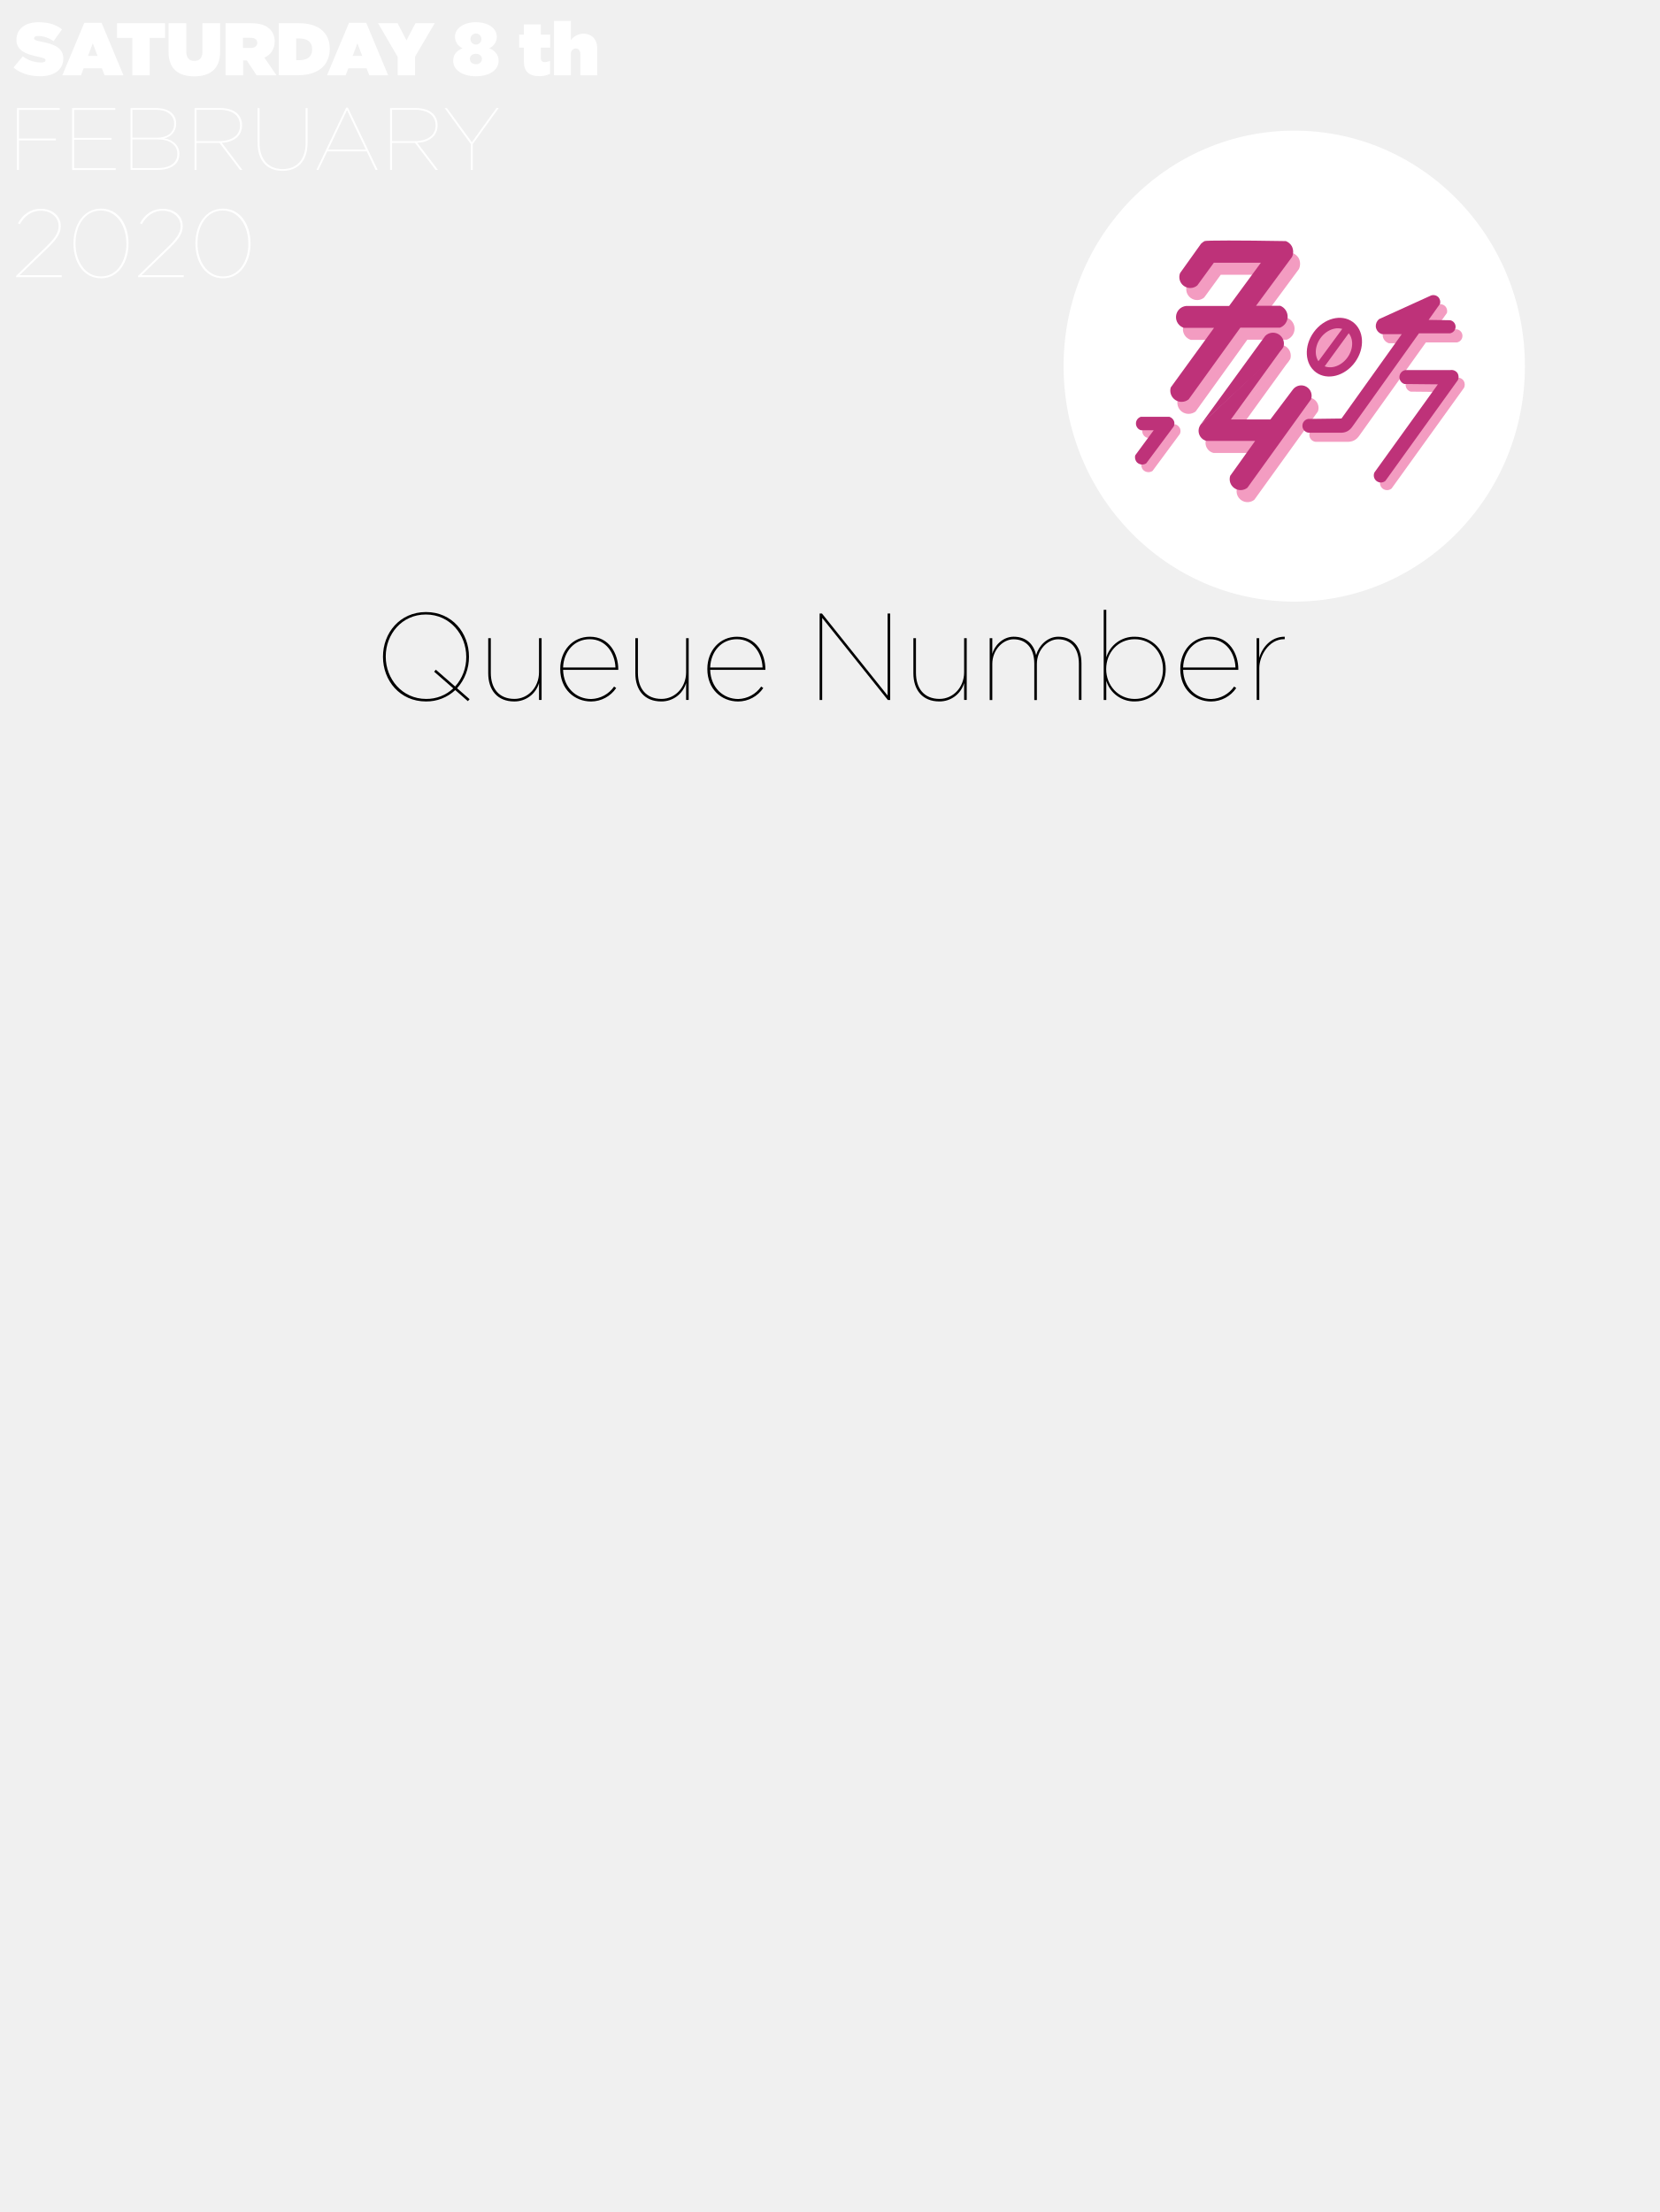
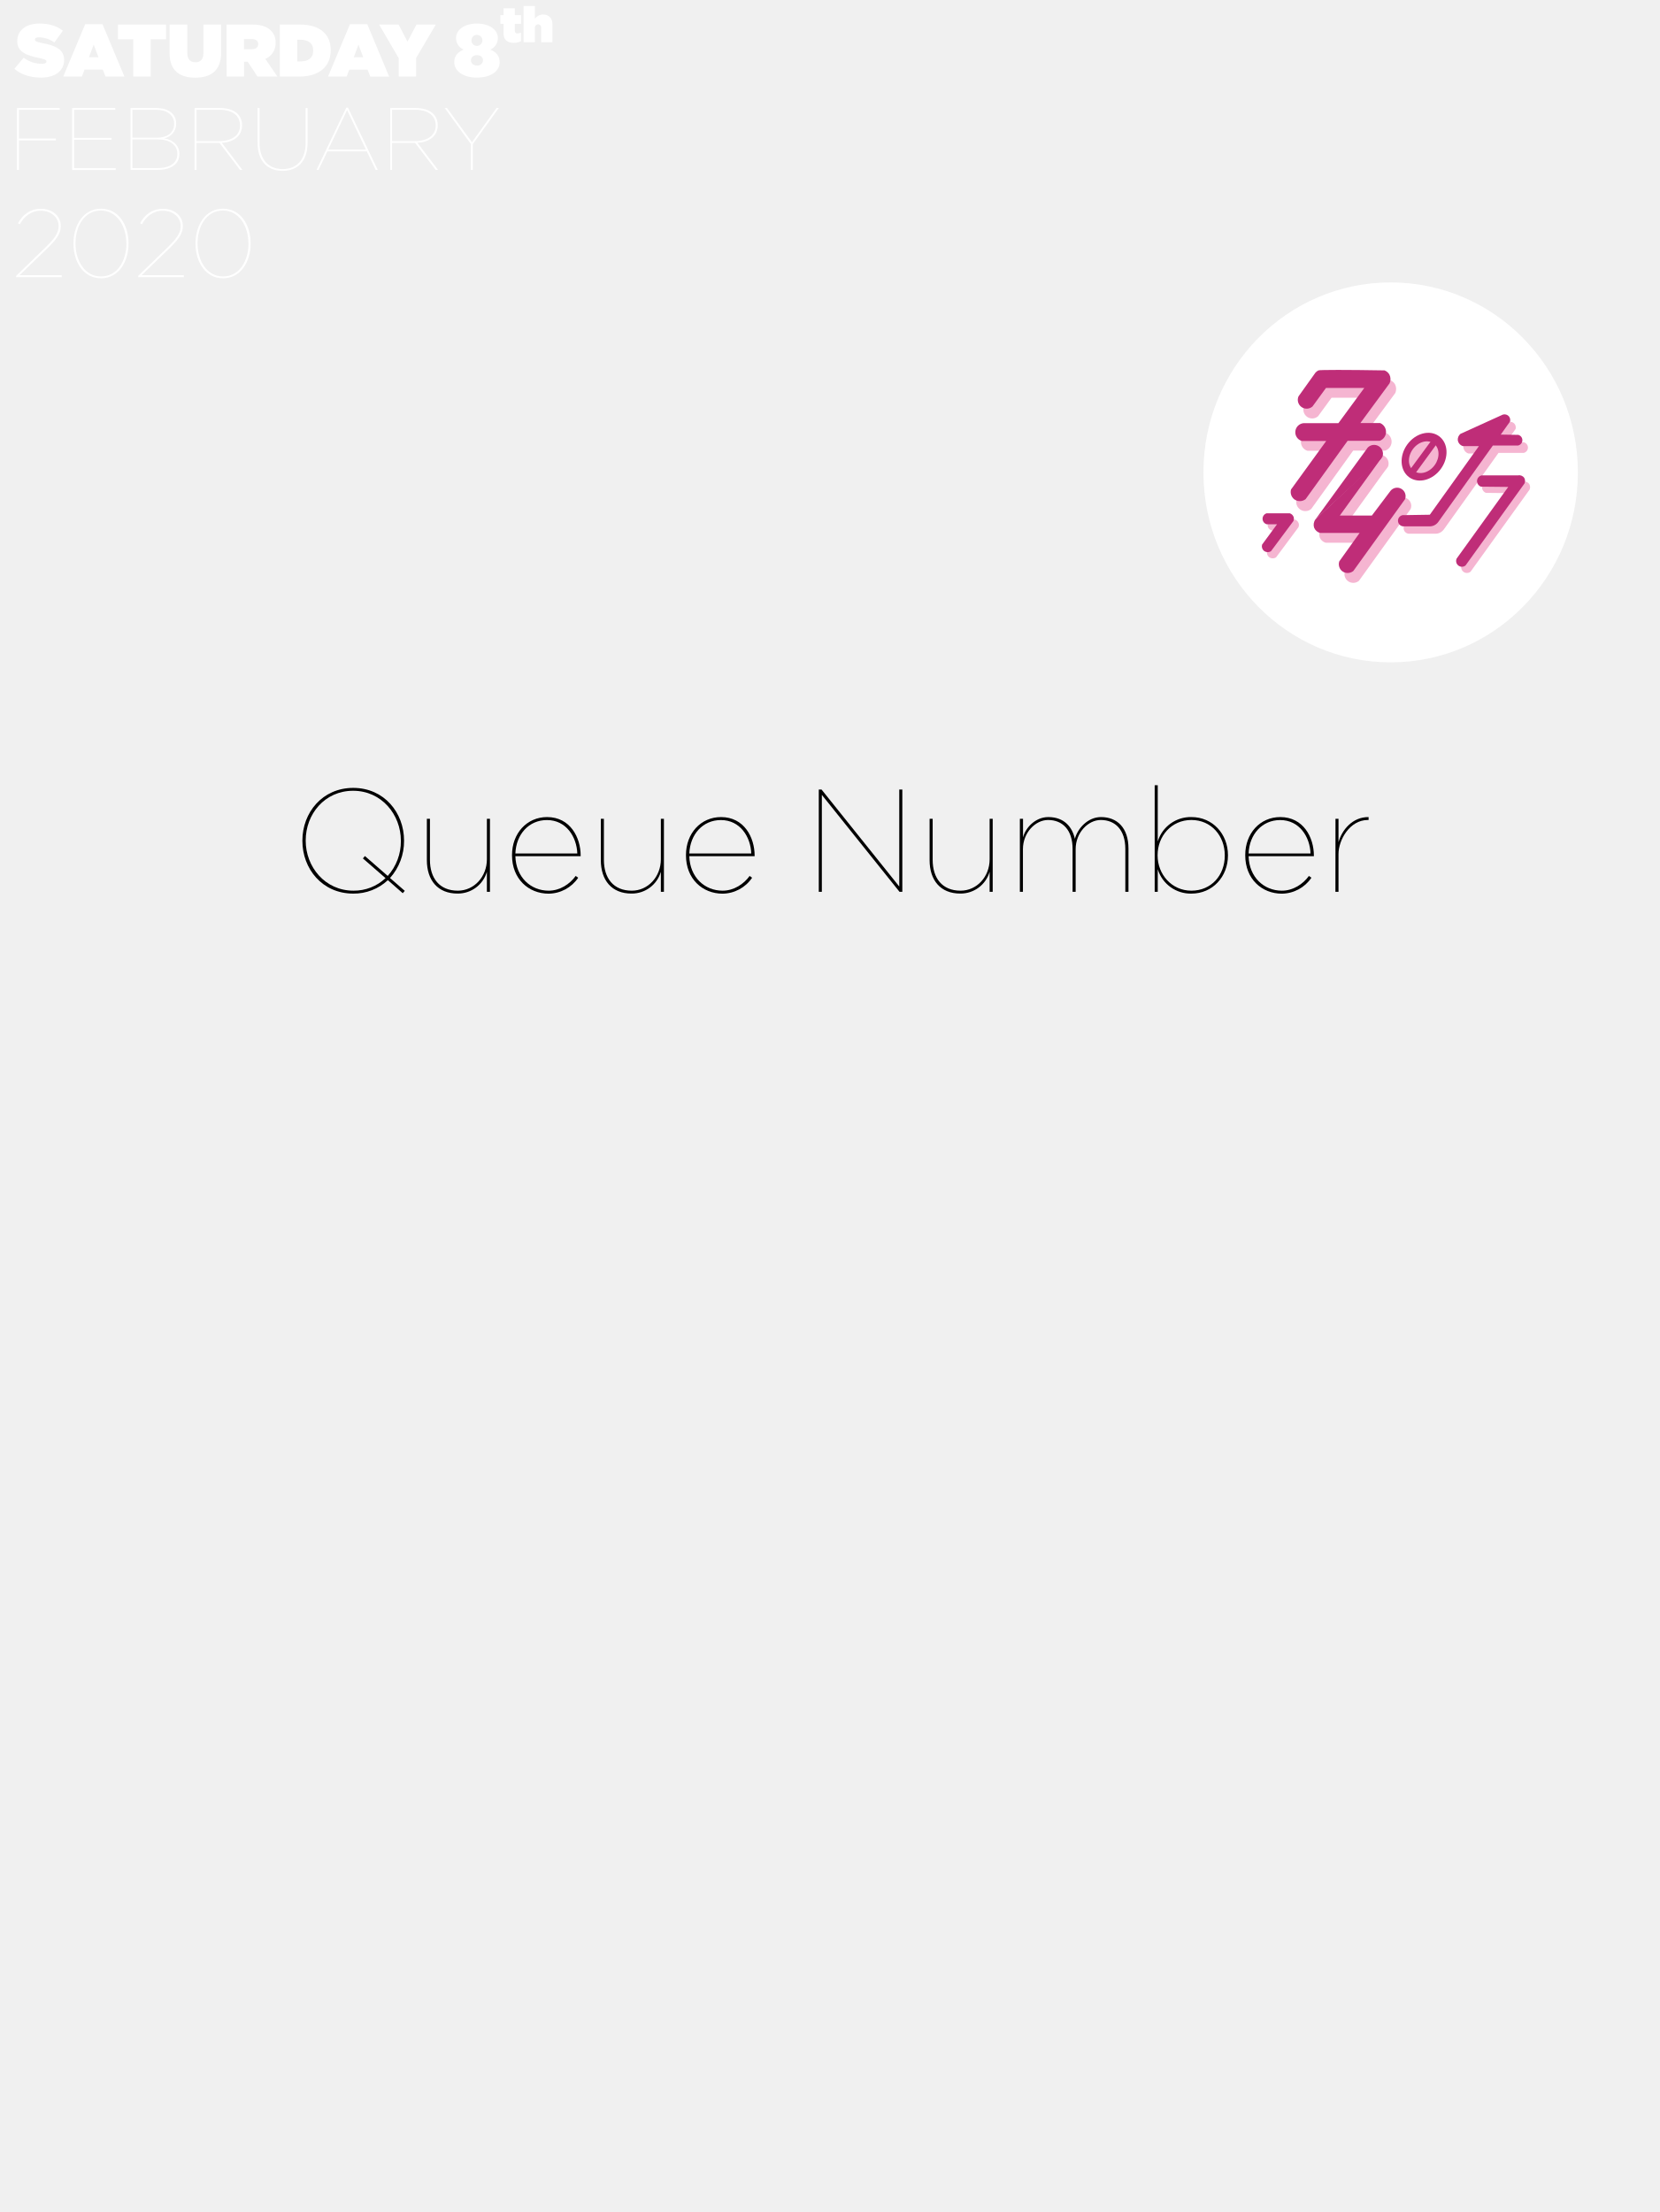
- <svg xmlns="http://www.w3.org/2000/svg" id="Overlay" viewBox="0 0 909.82 1213.09">
+ <svg xmlns="http://www.w3.org/2000/svg" viewBox="0 0 909.82 1213.09">
  <defs>
-     <style>.cls-1{fill:#fff;}.cls-2{fill:#f39cc1;}.cls-3{fill:#be3279;}</style>
+     <style>.cls-1{fill:none;}.cls-2{clip-path:url(#clip-path);}.cls-3{fill:#fff;}.cls-4{fill:#f5b5d1;}.cls-5{fill:#bf2d78;}</style>
+     <clipPath id="clip-path">
+       <rect class="cls-1" width="909.82" height="1213.09" />
+     </clipPath>
  </defs>
-   <ellipse class="cls-1" cx="709.73" cy="200.79" rx="126.49" ry="129.15" />
-   <g id="Queue_Number" data-name="Queue Number">
-     <path d="M249.65,378.45a23,23,0,0,1-16.05,6.24c-14.36,0-23.58-11.52-23.58-24.46v-.13c0-12.94,9.22-24.45,23.58-24.45s23.57,11.51,23.57,24.45v.13a25.55,25.55,0,0,1-6.51,17.21l6.85,6-.95,1.08Zm-1.09-.95-10.49-9.14.94-1.08,10.57,9.21a23.89,23.89,0,0,0,6.1-16.19v-.13c0-12.13-8.94-23.17-22.15-23.17s-22,10.84-22,23v.14c0,12.12,8.94,23.16,22.15,23.16A21.23,21.23,0,0,0,248.56,377.5Z" />
-     <path d="M267.73,369.17V350h1.42v19c0,8.46,4.41,14.29,12.94,14.29,7.52,0,13.48-6.43,13.48-14.56V350H297v33.86h-1.42v-9.28A14,14,0,0,1,282,384.69C272.81,384.69,267.73,378.52,267.73,369.17Z" />
-     <path d="M307.22,366.94v-.14c0-10,6.84-17.61,16.26-17.61,10.7,0,15.57,9.42,15.57,17.88v.28H308.78c.27,9.75,7.11,16,15.44,16a15.84,15.84,0,0,0,12.53-6.84l1.15.81a16.74,16.74,0,0,1-13.75,7.39C314.87,384.69,307.22,377.84,307.22,366.94Zm30.28-.88c-.27-7.72-5.15-15.51-14.09-15.51-8.4,0-14.29,6.64-14.63,15.51Z" />
-     <path d="M348.4,369.17V350h1.42v19c0,8.46,4.41,14.29,12.94,14.29,7.52,0,13.48-6.43,13.48-14.56V350h1.42v33.86h-1.42v-9.28a14,14,0,0,1-13.62,10.1C353.48,384.69,348.4,378.52,348.4,369.17Z" />
-     <path d="M387.89,366.94v-.14c0-10,6.84-17.61,16.25-17.61,10.71,0,15.58,9.42,15.58,17.88v.28H389.45c.27,9.75,7.11,16,15.44,16a15.86,15.86,0,0,0,12.53-6.84l1.15.81a16.74,16.74,0,0,1-13.75,7.39C395.54,384.69,387.89,377.84,387.89,366.94Zm30.27-.88c-.27-7.72-5.14-15.51-14.08-15.51-8.4,0-14.3,6.64-14.63,15.51Z" />
-     <path d="M449.46,336.46h1.28l36,45v-45h1.42v47.41h-1.29l-36-45v45h-1.42Z" />
-     <path d="M500.87,369.17V350h1.42v19c0,8.46,4.4,14.29,12.94,14.29,7.51,0,13.47-6.43,13.47-14.56V350h1.43v33.86H528.7v-9.28a14,14,0,0,1-13.61,10.1C506,384.69,500.87,378.52,500.87,369.17Z" />
-     <path d="M542.72,350h1.43v8.67c1-4.34,5.62-9.49,11.71-9.49,7.39,0,11.11,4.61,12.33,10.09,1.29-4.87,6-10.09,12.13-10.09,7.51,0,12.73,5,12.73,14.63v20.05h-1.42V364c0-8.81-4.68-13.41-11.38-13.41-5.83,0-11.65,5.82-11.65,13.54v19.78h-1.42V364c0-8.81-4.68-13.41-11.38-13.41-5.83,0-11.65,5.82-11.65,13.54v19.78h-1.43Z" />
-     <path d="M606.66,373.37v10.5h-1.42V334.43h1.42V360.5a16,16,0,0,1,15.65-11.31c9.82,0,16.93,7.86,16.93,17.68V367c0,9.82-7.11,17.68-16.93,17.68A16,16,0,0,1,606.66,373.37Zm31.09-6.3v-.13c0-9-6.23-16.39-15.51-16.39s-15.64,7.52-15.64,16.32V367c0,8.73,6.5,16.32,15.64,16.32S637.75,376.15,637.75,367.07Z" />
-     <path d="M647.24,366.94v-.14c0-10,6.84-17.61,16.25-17.61,10.7,0,15.58,9.42,15.58,17.88v.28H648.79c.27,9.75,7.12,16,15.45,16a15.86,15.86,0,0,0,12.53-6.84l1.15.81a16.74,16.74,0,0,1-13.75,7.39C654.89,384.69,647.24,377.84,647.24,366.94Zm30.27-.88c-.27-7.72-5.15-15.51-14.09-15.51-8.4,0-14.29,6.64-14.63,15.51Z" />
-     <path d="M689.09,350h1.43v10.83c1.55-5.62,6.43-11.72,14-11.65v1.36h-.34c-8.47,0-13.61,9.28-13.61,15.78v17.54h-1.43Z" />
+   <g id="Static_overlay" data-name="Static overlay">
+     <path d="M212.7,482.69a27.29,27.29,0,0,1-19,7.37c-17,0-27.88-13.62-27.88-28.92V461c0-15.29,10.9-28.91,27.88-28.91s27.87,13.62,27.87,28.91v.16a30.3,30.3,0,0,1-7.69,20.35l8.09,7.05-1.12,1.28Zm-1.28-1.12L199,470.76l1.12-1.29,12.5,10.9a28.3,28.3,0,0,0,7.21-19.15v-.16c0-14.33-10.58-27.39-26.19-27.39s-26,12.82-26,27.23v.16c0,14.34,10.58,27.4,26.2,27.4A25.21,25.21,0,0,0,211.42,481.57Z" />
+     <path d="M234.08,471.72V449.05h1.69v22.51c0,10,5.2,16.9,15.29,16.9,8.89,0,15.94-7.61,15.94-17.22V449.05h1.68V489.1H267v-11a16.56,16.56,0,0,1-16.1,11.94C240.09,490.06,234.08,482.77,234.08,471.72Z" />
+     <path d="M280.78,469.07v-.16c0-11.85,8.09-20.82,19.22-20.82,12.66,0,18.42,11.13,18.42,21.14v.32h-35.8c.32,11.54,8.41,18.91,18.26,18.91,6.17,0,11.62-3.61,14.82-8.09l1.36,1a19.8,19.8,0,0,1-16.26,8.73C289.83,490.06,280.78,482,280.78,469.07Zm35.8-1c-.32-9.13-6.09-18.34-16.66-18.34-9.93,0-16.9,7.85-17.3,18.34Z" />
+     <path d="M329.48,471.72V449.05h1.68v22.51c0,10,5.2,16.9,15.3,16.9,8.89,0,15.94-7.61,15.94-17.22V449.05h1.68V489.1H362.4v-11a16.58,16.58,0,0,1-16.1,11.94C335.48,490.06,329.48,482.77,329.48,471.72Z" />
+     <path d="M376.17,469.07v-.16c0-11.85,8.09-20.82,19.22-20.82,12.66,0,18.43,11.13,18.43,21.14v.32H378c.32,11.54,8.41,18.91,18.27,18.91,6.16,0,11.61-3.61,14.81-8.09l1.36,1a19.8,19.8,0,0,1-16.25,8.73C385.22,490.06,376.17,482,376.17,469.07Zm35.8-1c-.32-9.13-6.08-18.34-16.66-18.34-9.93,0-16.9,7.85-17.3,18.34Z" />
+     <path d="M449,433h1.52l42.61,53.18V433h1.68V489.1h-1.52l-42.61-53.19V489.1H449Z" />
+     <path d="M509.77,471.72V449.05h1.68v22.51c0,10,5.21,16.9,15.3,16.9,8.89,0,15.94-7.61,15.94-17.22V449.05h1.68V489.1h-1.68v-11a16.57,16.57,0,0,1-16.1,11.94C515.78,490.06,509.77,482.77,509.77,471.72Z" />
+     <path d="M559.27,449.05H561V459.3c1.2-5.12,6.65-11.21,13.86-11.21,8.73,0,13.13,5.44,14.57,11.93,1.53-5.76,7.13-11.93,14.34-11.93,8.89,0,15.06,5.93,15.06,17.3V489.1H617.1V465.55c0-10.41-5.53-15.86-13.46-15.86-6.89,0-13.78,6.89-13.78,16V489.1h-1.68V465.55c0-10.41-5.52-15.86-13.45-15.86-6.89,0-13.78,6.89-13.78,16V489.1h-1.68Z" />
+     <path d="M634.88,476.68V489.1H633.2V430.63h1.68v30.83a18.86,18.86,0,0,1,18.5-13.37c11.61,0,20,9.29,20,20.9v.16c0,11.62-8.41,20.91-20,20.91A18.85,18.85,0,0,1,634.88,476.68Zm36.76-7.45v-.16c0-10.65-7.37-19.38-18.34-19.38s-18.5,8.89-18.5,19.3v.16c0,10.33,7.69,19.31,18.5,19.31C664.27,488.46,671.64,480,671.64,469.23Z" />
+     <path d="M682.86,469.07v-.16c0-11.85,8.09-20.82,19.22-20.82,12.65,0,18.42,11.13,18.42,21.14v.32H684.7c.32,11.54,8.41,18.91,18.26,18.91,6.17,0,11.61-3.61,14.82-8.09l1.36,1a19.82,19.82,0,0,1-16.26,8.73C691.91,490.06,682.86,482,682.86,469.07Zm35.8-1c-.32-9.13-6.09-18.34-16.66-18.34-9.93,0-16.9,7.85-17.3,18.34Z" />
+     <path d="M732.35,449.05H734v12.81c1.84-6.64,7.61-13.85,16.5-13.77v1.6h-.4c-10,0-16.1,11-16.1,18.66V489.1h-1.69Z" />
+     <g class="cls-2">
+       <path class="cls-3" d="M7.87,37.74,13,31.66A16.4,16.4,0,0,0,23,35c1.71,0,2.45-.45,2.45-1.22V33.7c0-.82-.9-1.27-4-1.88-6.41-1.31-12-3.14-12-9.18v-.09c0-5.42,4.24-9.63,12.12-9.63,5.51,0,9.59,1.31,12.9,3.92l-4.65,6.45a15,15,0,0,0-8.58-2.82c-1.42,0-2.08.49-2.08,1.19v.08c0,.77.78,1.26,3.8,1.84,7.3,1.34,12.2,3.46,12.2,9.22v.08c0,6-4.94,9.68-12.61,9.68C16.72,42.56,11.5,40.92,7.87,37.74Z" />
+       <path class="cls-3" d="M46.73,13.25h9.46L68.24,42H57.87l-1.51-3.83h-10L44.89,42H34.68ZM54,31.41l-2.61-6.94-2.61,6.94Z" />
+       <path class="cls-3" d="M73.09,21.53h-8.4V13.45H91.05v8.08h-8.4V42H73.09Z" />
+       <path class="cls-3" d="M93,29.21V13.45h9.72V29.09c0,3.55,1.83,5.06,4.41,5.06s4.4-1.39,4.4-4.86V13.45h9.72V29c0,9.76-5.68,13.6-14.21,13.6S93,38.68,93,29.21Z" />
+       <path class="cls-3" d="M124.24,13.45h14c5.06,0,8.28,1.27,10.28,3.27a8.94,8.94,0,0,1,2.62,6.77v.09a9.24,9.24,0,0,1-5.64,8.73L152.12,42h-10.9l-5.39-8.16h-2V42h-9.55ZM137.91,27c2.29,0,3.68-1,3.68-2.77v-.08c0-1.84-1.43-2.74-3.64-2.74h-4.16V27Z" />
+       <path class="cls-3" d="M153.43,13.45h10.93c11.35,0,17,5.59,17,14v.09C181.38,36,175.59,42,164,42H153.43ZM164.57,33.7c4.37,0,7.18-1.8,7.18-5.92V27.7c0-4.12-2.81-5.92-7.18-5.92H163V33.7Z" />
+       <path class="cls-3" d="M191.92,13.25h9.47l12,28.77H203.06l-1.51-3.83h-10L190.08,42h-10.2Zm7.26,18.16-2.61-6.94L194,31.41Z" />
+       <path class="cls-3" d="M218.65,31.9,207.88,13.45h10.69l4.9,9.39,4.94-9.39H239L228.2,31.78V42h-9.55Z" />
+       <path class="cls-3" d="M249.1,34.15v-.08c0-3.47,2.05-5.6,5.15-6.86A6.87,6.87,0,0,1,250.08,21v-.08c0-4.69,4.7-8,11.47-8s11.47,3.31,11.47,8V21a6.88,6.88,0,0,1-4.16,6.21c2.9,1.18,5.14,3.22,5.14,6.86v.08c0,5-5.06,8.41-12.45,8.41S249.1,39.09,249.1,34.15Zm15.76-1.06V33c0-1.55-1.31-2.77-3.31-2.77s-3.3,1.22-3.3,2.77v.09c0,1.42,1.1,2.85,3.3,2.85A3,3,0,0,0,264.86,33.09Zm-.33-10.9v-.08a3,3,0,0,0-6,0v.08a3,3,0,0,0,6,0Z" />
+       <path class="cls-3" d="M276.14,18.17V13.06h-1.75V8.3h1.75V4.57h6.17V8.3h3.43v4.76h-3.43v3.75c0,1.12.52,1.52,1.5,1.52a4.66,4.66,0,0,0,1.88-.46v4.76a8.88,8.88,0,0,1-3.95.85C278.09,23.48,276.14,21.79,276.14,18.17Z" />
+       <path class="cls-3" d="M287.13,3.29h6.17v7a5.71,5.71,0,0,1,4.55-2.34c3.13,0,5.09,2.07,5.09,5.42v9.79h-6.18V15.34a1.77,1.77,0,0,0-1.69-2,1.83,1.83,0,0,0-1.77,2v7.81h-6.17Z" />
+     </g>
+     <path class="cls-3" d="M9.32,59.24H32.76v1H10.38V76h20.3v1H10.38V93.16H9.32Z" />
+     <path class="cls-3" d="M39.55,59.24H63.24v1H40.62V75.62H61.16v1H40.62v15.6H63.48v1H39.55Z" />
+     <path class="cls-3" d="M71.58,59.24h13.9c3.93,0,7,1,8.92,2.91a7.69,7.69,0,0,1,2.18,5.62v.1a8,8,0,0,1-6.54,8c4.65.68,8.33,3.88,8.33,8.43v.1c0,5.57-4.46,8.77-12.11,8.77H71.58ZM86.26,75.52c5,0,9.25-2.42,9.25-7.6v-.1c0-4.6-3.73-7.61-10.08-7.61H72.64V75.52Zm0,16.67c7,0,11-2.86,11-7.75v-.1c0-5.14-4.65-7.85-10.22-7.85H72.64v15.7Z" />
+     <path class="cls-3" d="M106.7,59.24h13.86c4.41,0,7.65,1.12,9.74,3.2a8.62,8.62,0,0,1,2.42,6.3v.1c0,5.71-4.55,9.1-11.09,9.49l11.28,14.83h-1.3L120.37,78.38h-12.6V93.16H106.7ZM120,77.41c7.85,0,11.62-3.73,11.62-8.53v-.09c0-5.38-4.16-8.58-11.19-8.58H107.77v17.2Z" />
+     <path class="cls-3" d="M141.25,78.14V59.24h1.07v18.9c0,9.74,5.18,14.58,12.69,14.58s12.6-4.84,12.6-14.53V59.24h1.06v18.9c0,10.37-5.52,15.55-13.71,15.55S141.25,88.55,141.25,78.14Z" />
+     <path class="cls-3" d="M189.9,59h.92l16.32,34.16H206L201.14,83H179.53l-4.85,10.18h-1.11Zm10.75,23-10.32-21.6L180,82Z" />
+     <path class="cls-3" d="M214,59.24h13.85c4.41,0,7.66,1.12,9.74,3.2a8.62,8.62,0,0,1,2.42,6.3v.1c0,5.71-4.55,9.1-11.09,9.49l11.29,14.83h-1.31L227.64,78.38H215V93.16H214ZM227.3,77.41c7.85,0,11.63-3.73,11.63-8.53v-.09c0-5.38-4.17-8.58-11.19-8.58H215v17.2Z" />
+     <path class="cls-3" d="M258.21,79,243.87,59.24h1.26L258.8,78l13.51-18.8h1.26L259.28,79v14.2h-1.07Z" />
+     <path class="cls-3" d="M8.83,151.3l16.73-16.21c5.7-5.49,6.6-8.5,6.6-11.19,0-4.49-4-8.34-9.77-8.34-5.38,0-9.18,3.16-11.51,7.44l-1-.58c2.48-4.59,6.6-7.92,12.57-7.92,6.49,0,10.87,4.22,10.87,9.29v.11c0,3.17-1,6.12-7.07,12l-15.52,15H33.85V152h-25Z" />
+     <path class="cls-3" d="M40.29,133.56v-.11c0-10.08,5.49-19,15.1-19s15.1,8.92,15.1,19v.11c0,10.08-5.49,19.06-15.1,19.06S40.29,143.7,40.29,133.56Zm29,.05v-.1c0-9.4-5.07-18.06-14-18.06s-13.89,8.5-13.89,18v.11c0,9.4,5.07,18.05,14,18.05S69.33,143.06,69.33,133.61Z" />
+     <path class="cls-3" d="M75.77,151.3,92.5,135.09c5.7-5.49,6.6-8.5,6.6-11.19,0-4.49-4-8.34-9.77-8.34-5.38,0-9.18,3.16-11.51,7.44l-1-.58c2.48-4.59,6.6-7.92,12.57-7.92,6.49,0,10.87,4.22,10.87,9.29v.11c0,3.17-1,6.12-7.07,12l-15.52,15h23.12V152h-25Z" />
+     <path class="cls-3" d="M107.23,133.56v-.11c0-10.08,5.49-19,15.1-19s15.1,8.92,15.1,19v.11c0,10.08-5.49,19.06-15.1,19.06S107.23,143.7,107.23,133.56Zm29,.05v-.1c0-9.4-5.07-18.06-14-18.06s-13.89,8.5-13.89,18v.11c0,9.4,5.07,18.05,14,18.05S136.27,143.06,136.27,133.61Z" />
  </g>
-   <g id="SATURDAY_8_th" data-name="SATURDAY 8 th">
-     <path class="cls-1" d="M7.41,37l5.1-6.09a16.35,16.35,0,0,0,10,3.35c1.72,0,2.45-.45,2.45-1.22V33c0-.81-.9-1.26-4-1.87C14.59,29.78,9,27.94,9,21.9v-.08c0-5.43,4.24-9.63,12.12-9.63,5.51,0,9.59,1.31,12.9,3.92l-4.65,6.45a15,15,0,0,0-8.57-2.82c-1.43,0-2.09.49-2.09,1.18V21c0,.77.78,1.26,3.8,1.83,7.31,1.35,12.2,3.47,12.2,9.23v.08c0,6-4.93,9.67-12.61,9.67C16.27,41.82,11,40.19,7.41,37Z" />
-     <path class="cls-1" d="M46.23,12.52H55.7l12,28.77H57.37l-1.51-3.84h-10l-1.47,3.84H34.18Zm7.26,18.16-2.61-6.94-2.61,6.94Z" />
-     <path class="cls-1" d="M72.55,20.8h-8.4V12.72H90.51V20.8h-8.4V41.29H72.55Z" />
-     <path class="cls-1" d="M92.43,28.48V12.72h9.72V28.35c0,3.55,1.83,5.06,4.41,5.06S111,32,111,28.56V12.72h9.72V28.27c0,9.76-5.67,13.59-14.21,13.59S92.43,37.94,92.43,28.48Z" />
-     <path class="cls-1" d="M123.7,12.72h14C142.72,12.72,146,14,148,16a9,9,0,0,1,2.61,6.78v.08a9.26,9.26,0,0,1-5.63,8.74l6.65,9.71h-10.9l-5.39-8.16h-2v8.16H123.7Zm13.67,13.59c2.29,0,3.68-1,3.68-2.77v-.09c0-1.83-1.43-2.73-3.64-2.73h-4.16v5.59Z" />
-     <path class="cls-1" d="M152.89,12.72h10.94c11.34,0,17,5.59,17,14v.08c0,8.45-5.8,14.45-17.35,14.45H152.89ZM164,33c4.37,0,7.18-1.79,7.18-5.91V27c0-4.12-2.81-5.91-7.18-5.91h-1.59V33Z" />
-     <path class="cls-1" d="M191.38,12.52h9.47l12,28.77H202.52L201,37.45H191l-1.47,3.84h-10.2Zm7.26,18.16L196,23.74l-2.61,6.94Z" />
-     <path class="cls-1" d="M218.07,31.17,207.3,12.72H218l4.9,9.39,4.94-9.39H238.4L227.62,31.05V41.29h-9.55Z" />
-     <path class="cls-1" d="M248.52,33.41v-.08c0-3.47,2-5.59,5.15-6.86a6.87,6.87,0,0,1-4.17-6.2v-.08c0-4.69,4.7-8,11.47-8s11.47,3.31,11.47,8v.08a6.88,6.88,0,0,1-4.16,6.2c2.9,1.19,5.14,3.23,5.14,6.86v.08c0,5-5.06,8.41-12.45,8.41S248.52,38.35,248.52,33.41Zm15.76-1.06v-.08c0-1.55-1.31-2.77-3.31-2.77s-3.3,1.22-3.3,2.77v.08c0,1.43,1.1,2.86,3.3,2.86A3,3,0,0,0,264.28,32.35ZM264,21.45v-.08a3,3,0,0,0-6,0v.08a3,3,0,0,0,6,0Z" />
-     <path class="cls-1" d="M287.3,33.82V26.15h-2.61V19h2.61v-5.6h9.27V19h5.14v7.14h-5.14v5.63c0,1.67.77,2.29,2.24,2.29a7,7,0,0,0,2.82-.7v7.15a13.47,13.47,0,0,1-5.92,1.26C290.24,41.78,287.3,39.25,287.3,33.82Z" />
-     <path class="cls-1" d="M303.79,11.5h9.27V22a8.54,8.54,0,0,1,6.81-3.51c4.7,0,7.64,3.11,7.64,8.13V41.29h-9.27V29.58c0-1.92-1.14-3-2.53-3a2.75,2.75,0,0,0-2.65,3V41.29h-9.27Z" />
+   <g id="Logo">
+     <ellipse class="cls-3" cx="762.6" cy="259.06" rx="102.67" ry="104.18" />
+     <path class="cls-4" d="M726.1,208.49c.66-.34,15.69-.35,36.25,0a5.27,5.27,0,0,1,2.65,2.27,5.5,5.5,0,0,1,.1,4.83l-16.05,21.77h10.83a5.23,5.23,0,0,1-.19,9.75H742.05l-23,32a5,5,0,0,1-8-5.32l19.31-26.59h-13.4a5,5,0,0,1,.89-9.76H737l14.18-19.3h-21l-7.39,10.14a4.85,4.85,0,0,1-7.68-5.51l9.36-13.1a6,6,0,0,1,.79-.69A6.45,6.45,0,0,1,726.1,208.49Z" />
+     <path class="cls-4" d="M724.42,290.25a5,5,0,0,0-.69,4.53,4.88,4.88,0,0,0,3.25,2.86h21.67L737.52,313.2a4.85,4.85,0,0,0,7.69,5.32l28.36-39.4a4.64,4.64,0,0,0-8-4.53l-10.17,13.5H737.82l23.44-32.41" />
+     <path class="cls-4" d="M724.27,290.47l28.86-39.67a4.88,4.88,0,0,1,8.13,4.88l-1,1.44" />
+     <path class="cls-4" d="M694.86,302.07a3.29,3.29,0,0,0,.82,3.25,3.35,3.35,0,0,0,4.06.37L712,289.21a3.12,3.12,0,0,0,.15-2.29,3.28,3.28,0,0,0-2.07-2H697.3a3.14,3.14,0,0,0,.08,6h5.69Z" />
+     <path class="cls-4" d="M787.17,286.34l.1-.14,26.79-37.49h-8.79a4,4,0,0,1-2.81-3.4,4.07,4.07,0,0,1,1.48-3.32l23.27-10.56a3.15,3.15,0,0,1,3.32,1,3.28,3.28,0,0,1,.6,2.8l-5.1,7.17,9.6.15a3,3,0,0,1-.07,5.83H821.74l-29.92,41.89a5.5,5.5,0,0,1-1.62,1.55,5.82,5.82,0,0,1-2.81.89H772.47a3.1,3.1,0,0,1-.23-6.13Z" />
+     <path class="cls-4" d="M815.36,270.3l14.48.15-28.3,39.3a3.17,3.17,0,0,0,4.88,3.77l32.36-45a3.36,3.36,0,0,0-.15-3,3.22,3.22,0,0,0-3.32-1.41h-20a3.21,3.21,0,0,0-.5,6.16l.25.05Z" />
+     <path class="cls-5" d="M723,203.13c.66-.35,15.7-.35,36.25,0a5.19,5.19,0,0,1,2.66,2.27,5.55,5.55,0,0,1,.1,4.82L746,232H756.8a5.22,5.22,0,0,1-.2,9.75H739l-23.05,32a5.18,5.18,0,0,1-6.31,0,5.12,5.12,0,0,1-1.67-5.32l19.3-26.6H713.85a5,5,0,0,1,.88-9.75h19.21l14.19-19.31h-21l-7.39,10.15a4.86,4.86,0,0,1-7.69-5.52l9.36-13.1a6.79,6.79,0,0,1,.79-.69A7.16,7.16,0,0,1,723,203.13Z" />
+     <path class="cls-5" d="M721.33,284.89a5,5,0,0,0-.69,4.53,4.92,4.92,0,0,0,3.26,2.86h21.67l-11.13,15.56a4.94,4.94,0,0,0,1.47,5.32,5,5,0,0,0,6.21,0l28.37-39.4a4.65,4.65,0,0,0-8-4.53l-10.18,13.49H734.73l23.44-32.41" />
+     <path class="cls-5" d="M721.19,285.1l28.86-39.66a4.87,4.87,0,0,1,8.12,4.87l-1,1.44" />
+     <path class="cls-5" d="M692.1,298.66a3.29,3.29,0,0,0,.82,3.25,3.35,3.35,0,0,0,4.06.37l12.26-16.48a3.12,3.12,0,0,0,.15-2.29,3.28,3.28,0,0,0-2.07-2H694.54a3.14,3.14,0,0,0,.07,6h5.69Z" />
+     <path class="cls-5" d="M784.08,282.28l.1-.14L811,244.65h-8.79a4,4,0,0,1-2.81-3.4,4.14,4.14,0,0,1,1.48-3.32l23.27-10.57a3.2,3.2,0,0,1,3.33,1,3.29,3.29,0,0,1,.59,2.81l-5.1,7.17,9.61.15a3,3,0,0,1-.08,5.83H818.66l-29.92,41.89a5.78,5.78,0,0,1-4.44,2.44H769.38a3.1,3.1,0,0,1-.22-6.13Z" />
+     <path class="cls-5" d="M812.6,266.89l14.48.15-28.3,39.3a3.17,3.17,0,0,0,4.88,3.77l32.36-45a3.36,3.36,0,0,0-.15-3,3.22,3.22,0,0,0-3.32-1.41h-20a3.21,3.21,0,0,0-.49,6.16l.25.05Z" />
+     <ellipse class="cls-5" cx="780.92" cy="250.45" rx="13.92" ry="11.38" transform="translate(119.29 735.02) rotate(-54)" />
+     <ellipse class="cls-4" cx="780.73" cy="250.73" rx="9.3" ry="7.41" transform="translate(118.99 734.98) rotate(-54)" />
+     <polyline class="cls-5" points="772.85 258.02 785.61 240.68 788.47 242.66 775.58 260.36" />
  </g>
-   <g id="FEBRUARY">
-     <path class="cls-1" d="M9.32,59.25H32.76v1H10.38V76h20.3v1H10.38V93.16H9.32Z" />
-     <path class="cls-1" d="M39.55,59.25H63.24v1H40.62V75.62H61.16v1H40.62v15.6H63.48v1H39.55Z" />
-     <path class="cls-1" d="M71.58,59.25h13.9c3.92,0,7,1,8.91,2.9a7.67,7.67,0,0,1,2.19,5.62v.1a7.94,7.94,0,0,1-6.55,8c4.66.68,8.34,3.88,8.34,8.43v.1c0,5.57-4.46,8.77-12.11,8.77H71.58ZM86.26,75.52c5,0,9.25-2.42,9.25-7.6v-.1c0-4.6-3.73-7.61-10.08-7.61H72.64V75.52Zm0,16.67c7,0,11-2.86,11-7.75v-.1c0-5.13-4.65-7.85-10.22-7.85H72.64v15.7Z" />
-     <path class="cls-1" d="M106.7,59.25h13.86c4.41,0,7.65,1.11,9.74,3.19a8.62,8.62,0,0,1,2.42,6.3v.1c0,5.71-4.55,9.11-11.09,9.49l11.28,14.83h-1.3L120.37,78.38h-12.6V93.16H106.7ZM120,77.41c7.84,0,11.62-3.73,11.62-8.52v-.1c0-5.38-4.16-8.58-11.19-8.58H107.77v17.2Z" />
-     <path class="cls-1" d="M141.25,78.14V59.25h1.07V78.14c0,9.74,5.18,14.58,12.69,14.58s12.6-4.84,12.6-14.53V59.25h1.06V78.14c0,10.37-5.52,15.55-13.71,15.55S141.25,88.56,141.25,78.14Z" />
-     <path class="cls-1" d="M189.85,59h.92l16.32,34.16h-1.16L201.09,83H179.48l-4.85,10.18h-1.11ZM200.6,82,190.28,60.41,180,82Z" />
-     <path class="cls-1" d="M213.93,59.25h13.85c4.41,0,7.66,1.11,9.74,3.19a8.62,8.62,0,0,1,2.42,6.3v.1c0,5.71-4.55,9.11-11.09,9.49l11.29,14.83h-1.31L227.59,78.38H215V93.16h-1.07Zm13.32,18.16c7.85,0,11.63-3.73,11.63-8.52v-.1c0-5.38-4.17-8.58-11.19-8.58H215v17.2Z" />
-     <path class="cls-1" d="M258.17,79,243.83,59.25h1.25L258.75,78l13.51-18.79h1.26L259.23,79v14.2h-1.06Z" />
-   </g>
-   <g id="_2020" data-name="2020">
-     <path class="cls-1" d="M8.83,151.3l16.73-16.21c5.7-5.49,6.6-8.5,6.6-11.19,0-4.49-4-8.34-9.77-8.34-5.38,0-9.18,3.17-11.51,7.44l-1-.58c2.48-4.59,6.6-7.92,12.57-7.92,6.49,0,10.87,4.23,10.87,9.29v.11c0,3.17-1,6.12-7.07,12l-15.52,15H33.85V152h-25Z" />
-     <path class="cls-1" d="M40.29,133.56v-.1c0-10.09,5.49-19.06,15.1-19.06s15.1,8.92,15.1,19.06v.1c0,10.09-5.49,19.06-15.1,19.06S40.29,143.7,40.29,133.56Zm29,.05v-.1c0-9.4-5.07-18.06-14-18.06s-13.89,8.5-13.89,18v.11c0,9.4,5.07,18.05,14,18.05S69.33,143.06,69.33,133.61Z" />
-     <path class="cls-1" d="M75.71,151.3l16.74-16.21c5.7-5.49,6.6-8.5,6.6-11.19,0-4.49-4-8.34-9.77-8.34-5.38,0-9.19,3.17-11.51,7.44l-1-.58c2.48-4.59,6.6-7.92,12.56-7.92,6.5,0,10.88,4.23,10.88,9.29v.11c0,3.17-.95,6.12-7.07,12l-15.53,15h23.13V152h-25Z" />
-     <path class="cls-1" d="M107.18,133.56v-.1c0-10.09,5.49-19.06,15.1-19.06s15.1,8.92,15.1,19.06v.1c0,10.09-5.5,19.06-15.1,19.06S107.18,143.7,107.18,133.56Zm29,.05v-.1c0-9.4-5.06-18.06-14-18.06s-13.88,8.5-13.88,18v.11c0,9.4,5.07,18.05,14,18.05S136.21,143.06,136.21,133.61Z" />
-   </g>
-   <path class="cls-2" d="M664.35,138.81c.82-.42,19.3-.43,44.57,0a6.44,6.44,0,0,1,3.27,2.79,6.81,6.81,0,0,1,.12,5.93l-19.74,26.76h13.32a6.42,6.42,0,0,1-.24,12H684l-28.33,39.36a6.36,6.36,0,0,1-7.75,0,6.29,6.29,0,0,1-2.06-6.54l23.73-32.7H653.09a6.14,6.14,0,0,1,1.09-12H677.8l17.43-23.73H669.44l-9.08,12.47a6,6,0,0,1-9.45-6.78l11.51-16.1a7.56,7.56,0,0,1,1-.85A8.1,8.1,0,0,1,664.35,138.81Z" />
-   <path class="cls-2" d="M662.3,239.32a5.71,5.71,0,0,0,3.14,9.08h26.64L678.4,267.53a6,6,0,0,0,9.45,6.54l34.87-48.43a5.71,5.71,0,0,0-9.78-5.57l-12.5,16.59H678.76l28.82-39.84" />
-   <path class="cls-2" d="M662.11,239.58l35.48-48.76a6.15,6.15,0,0,1,7.75-.66,6.08,6.08,0,0,1,2.24,6.66l-1.27,1.76" />
-   <path class="cls-2" d="M626,253.84a4.07,4.07,0,0,0,1,4,4.12,4.12,0,0,0,5,.45L647,238a3.84,3.84,0,0,0,.18-2.81,4,4,0,0,0-2.54-2.46H629a3.87,3.87,0,0,0,.09,7.36h7Z" />
-   <path class="cls-2" d="M739.43,234.51l.12-.17,32.94-46.09H761.68a4.84,4.84,0,0,1-3.45-4.17,5,5,0,0,1,1.82-4.09l28.6-13a3.9,3.9,0,0,1,4.09,1.18,4,4,0,0,1,.73,3.45l-6.27,8.81,11.81.19a3.64,3.64,0,0,1-.09,7.17h-17l-36.78,51.49a7,7,0,0,1-2,1.91,7.08,7.08,0,0,1-3.45,1.09H721.36a3.82,3.82,0,0,1-.27-7.54Z" />
-   <path class="cls-2" d="M774.09,214.79l17.8.18L757.1,263.29a3.89,3.89,0,0,0,6,4.63l39.78-55.31a4.14,4.14,0,0,0-.19-3.72,3.94,3.94,0,0,0-4.08-1.73H774a3.94,3.94,0,0,0-.61,7.57l.3.06Z" />
-   <path class="cls-3" d="M660.56,132.22c.81-.43,19.3-.43,44.56,0a6.41,6.41,0,0,1,3.27,2.79,6.77,6.77,0,0,1,.12,5.93L688.77,167.7h13.32a6.42,6.42,0,0,1-.24,12H680.18L651.84,219A6.18,6.18,0,0,1,642,212.5l23.74-32.69H649.3a6.14,6.14,0,0,1,1.09-12H674l17.44-23.73H665.65l-9.09,12.47a6,6,0,0,1-9.44-6.78l11.5-16.11a7.51,7.51,0,0,1,1-.84A8.76,8.76,0,0,1,660.56,132.22Z" />
-   <path class="cls-3" d="M658.5,232.73a5.7,5.7,0,0,0,3.15,9.08h26.64l-13.68,19.13a6,6,0,0,0,9.44,6.54L718.93,219a5.71,5.71,0,0,0-9.78-5.57l-12.5,16.59H675l28.82-39.84" />
-   <path class="cls-3" d="M658.32,233l35.48-48.76a6,6,0,0,1,10,6L702.51,192" />
-   <path class="cls-3" d="M622.57,249.65a4,4,0,0,0,1,4,4.1,4.1,0,0,0,5,.46l15.08-20.25a3.93,3.93,0,0,0,.18-2.82,4.06,4.06,0,0,0-2.54-2.45H625.57a3.86,3.86,0,0,0,.09,7.36h7Z" />
-   <path class="cls-3" d="M735.64,229.52l.12-.17,32.93-46.09h-10.8a4.85,4.85,0,0,1-3.45-4.18,5,5,0,0,1,1.81-4.08l28.61-13a3.91,3.91,0,0,1,4.09,1.18,4,4,0,0,1,.72,3.45l-6.26,8.81,11.8.18a3.64,3.64,0,0,1-.09,7.18h-17L741.36,234.3a7.09,7.09,0,0,1-2,1.91,7.25,7.25,0,0,1-3.45,1.09H717.56a3.82,3.82,0,0,1-.27-7.54Z" />
-   <path class="cls-3" d="M770.69,210.6l17.8.18-34.78,48.31a3.89,3.89,0,0,0,6,4.64l39.78-55.31a4.15,4.15,0,0,0-.18-3.73,4,4,0,0,0-4.09-1.72H770.6a3.94,3.94,0,0,0-.6,7.57l.3.06Z" />
-   <ellipse class="cls-3" cx="731.75" cy="190.39" rx="17.11" ry="13.99" transform="translate(147.61 670.48) rotate(-54)" />
-   <ellipse class="cls-2" cx="731.52" cy="190.73" rx="11.44" ry="9.11" transform="translate(147.24 670.44) rotate(-54)" />
-   <polyline class="cls-3" points="721.83 199.69 737.52 178.38 741.03 180.81 725.19 202.57" />
</svg>
